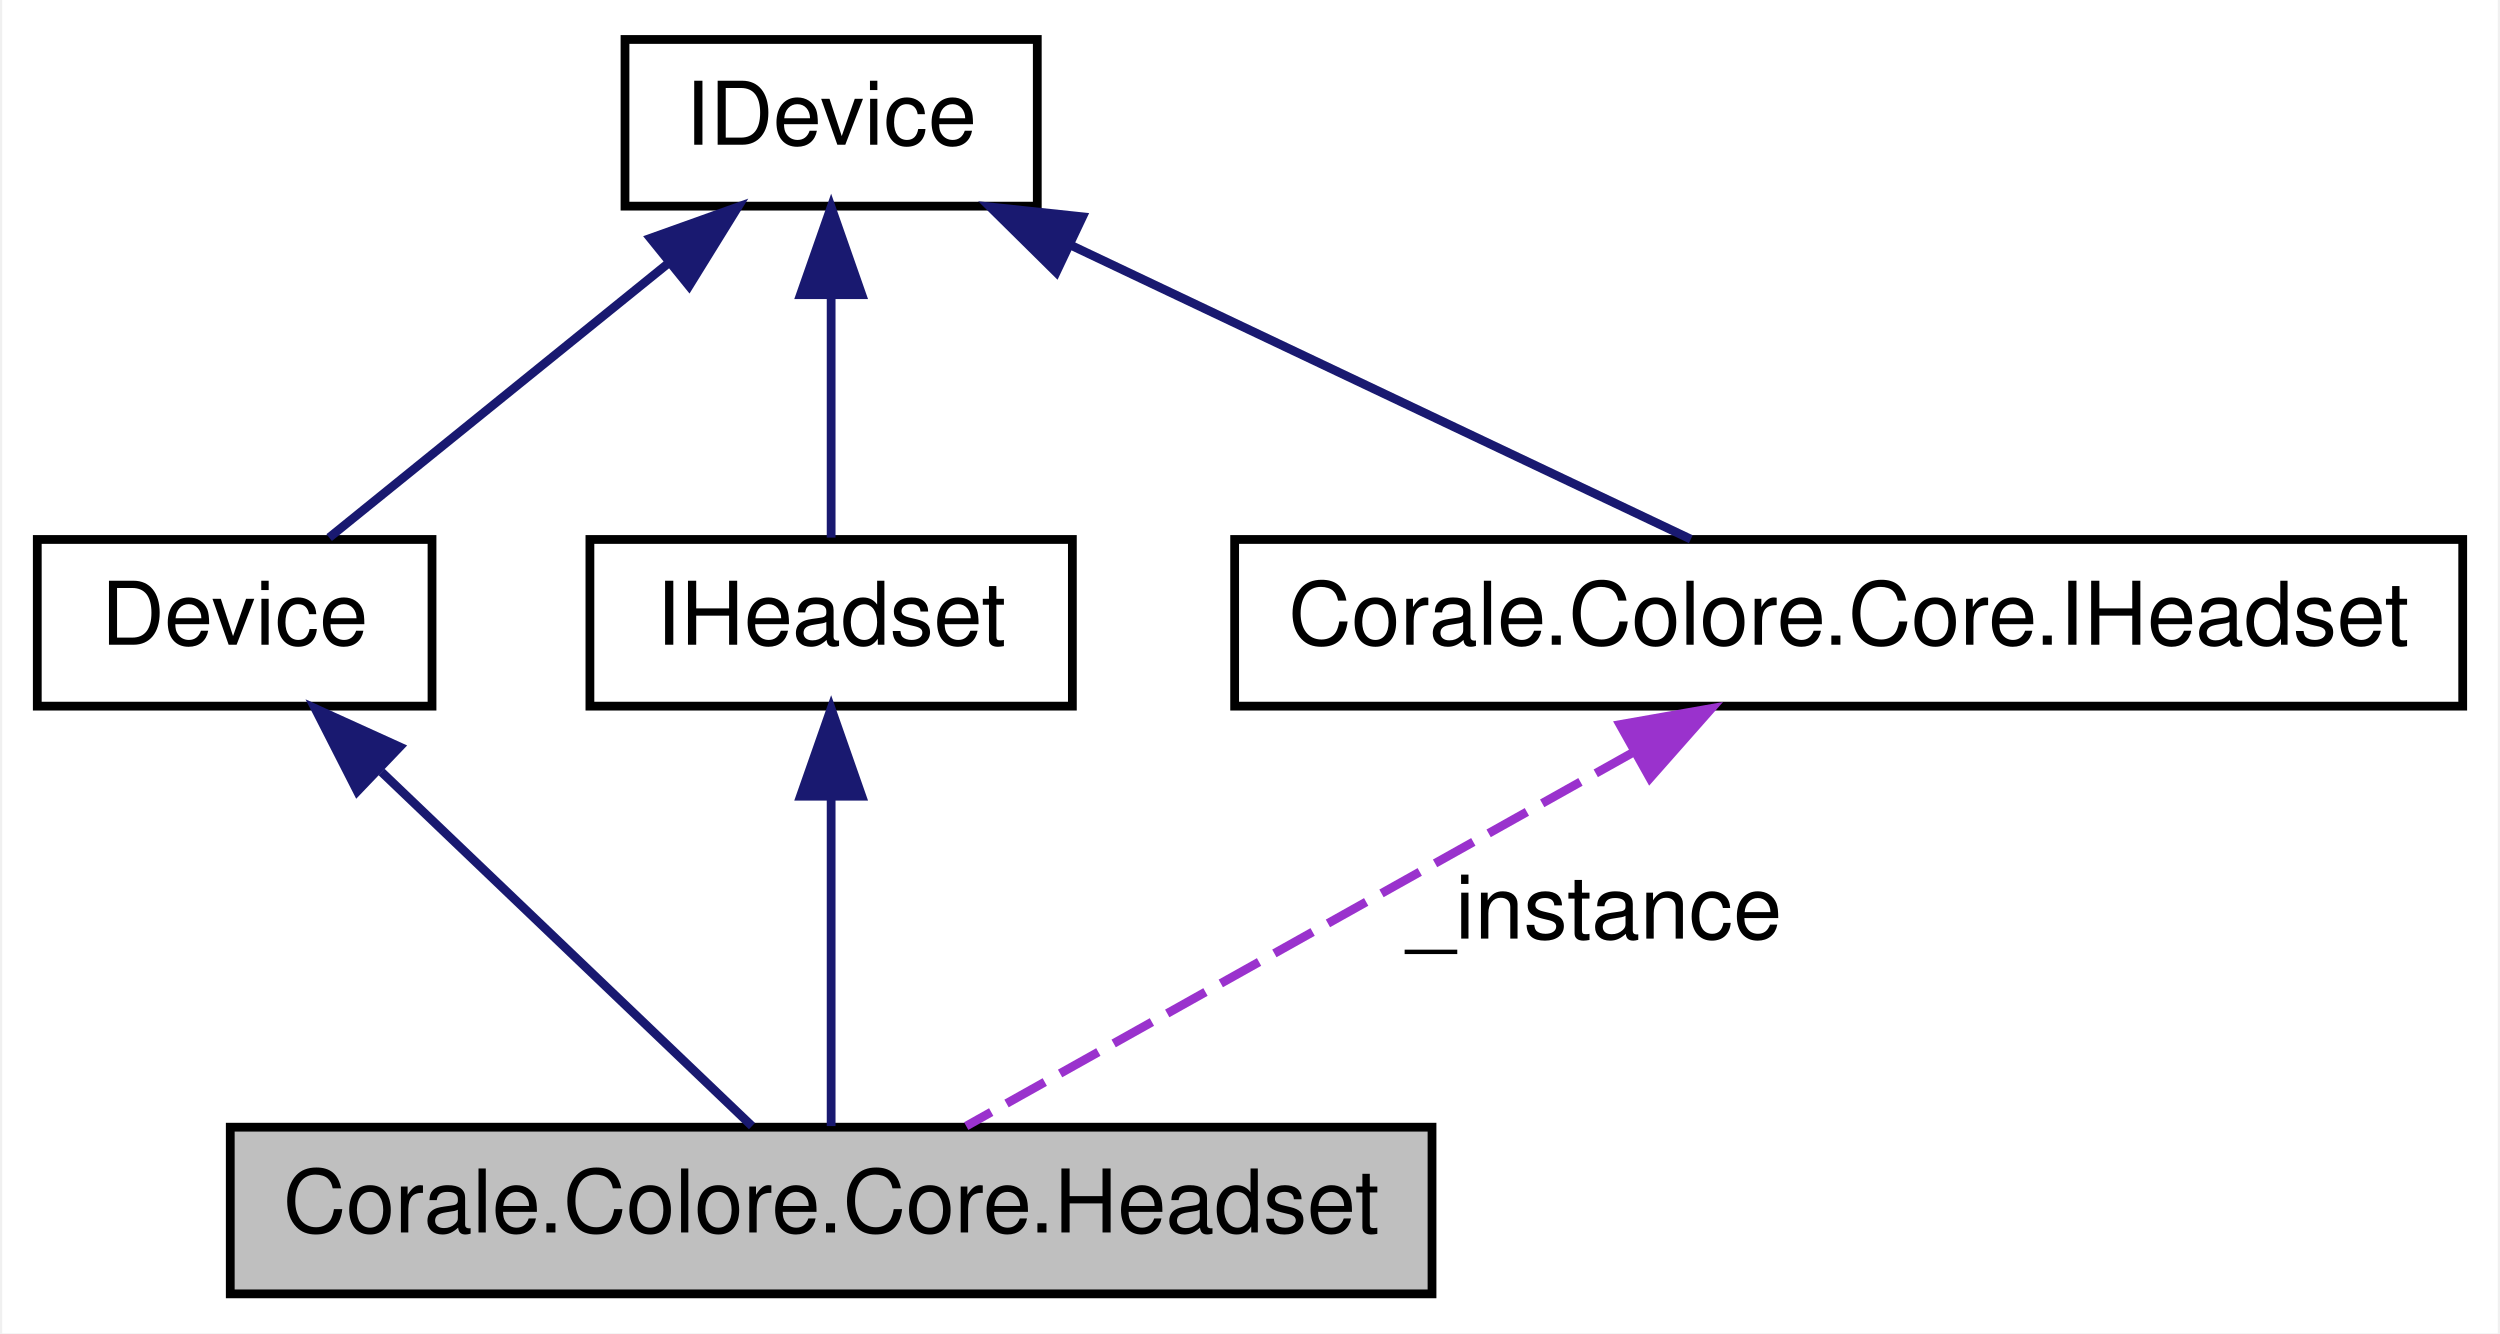
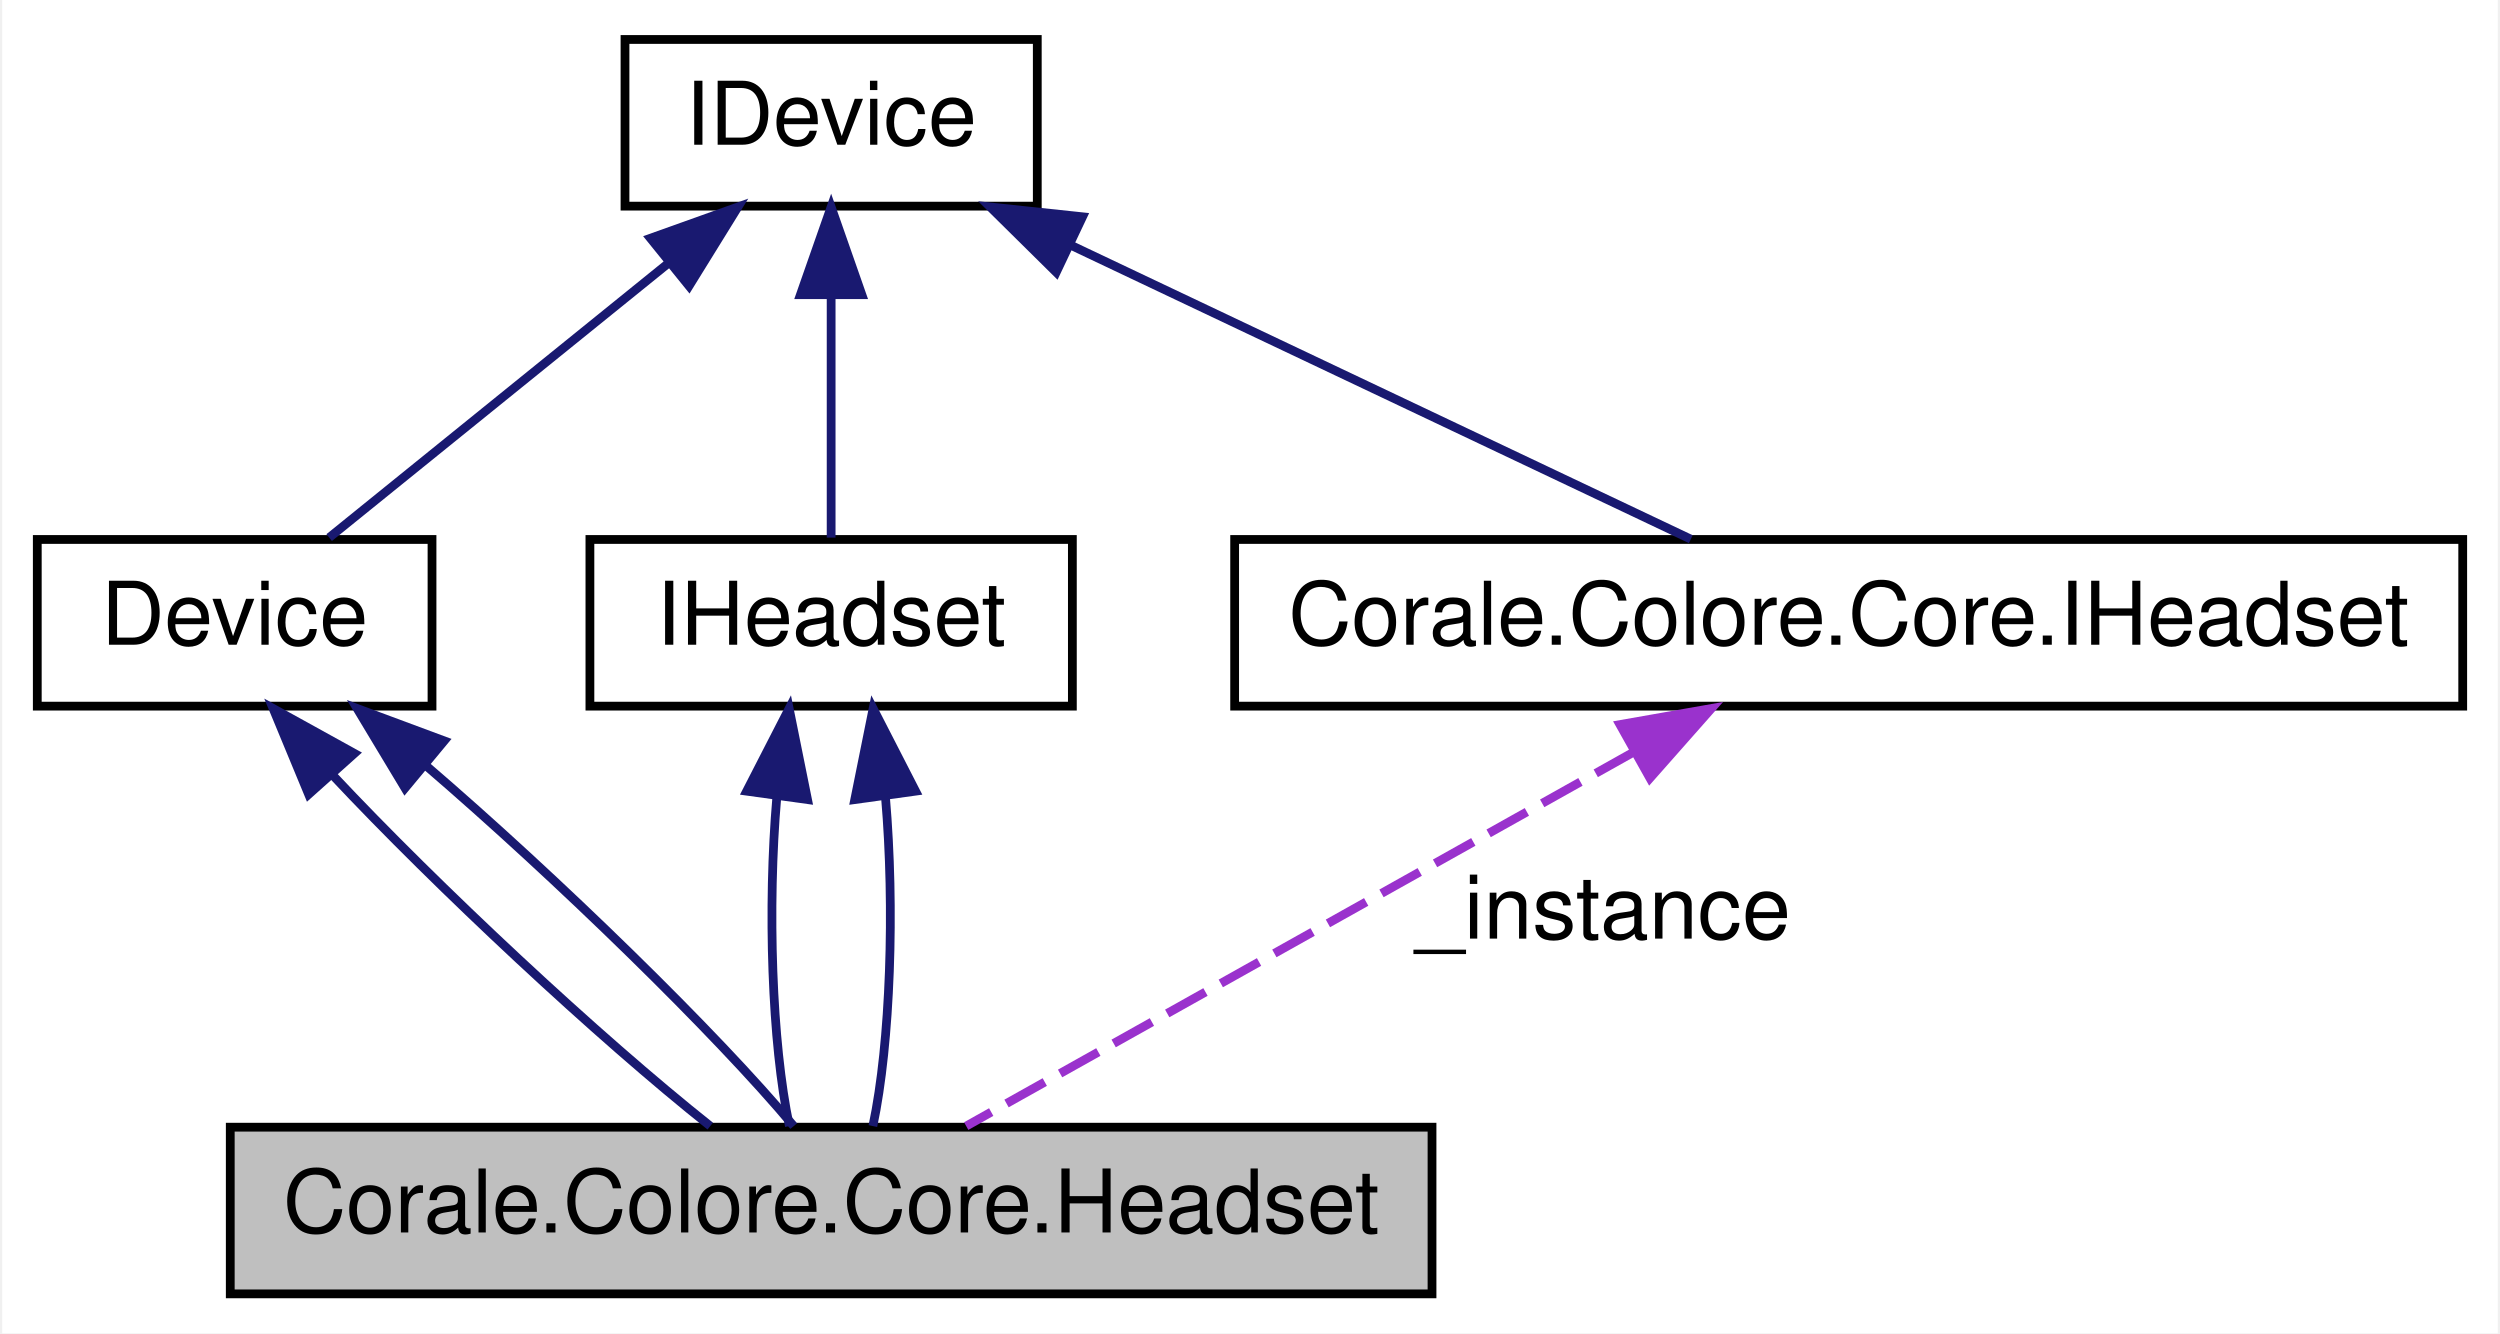
<svg xmlns="http://www.w3.org/2000/svg" xmlns:xlink="http://www.w3.org/1999/xlink" width="285pt" height="152pt" viewBox="0.00 0.00 284.50 152.00">
  <g id="graph0" class="graph" transform="scale(1 1) rotate(0) translate(4 148)">
    <polygon fill="white" stroke="none" points="-4,4 -4,-148 280.5,-148 280.5,4 -4,4" />
    <g id="node1" class="node">
      <polygon fill="#bfbfbf" stroke="black" points="22,-0.5 22,-19.5 159,-19.5 159,-0.5 22,-0.5" />
      <text text-anchor="middle" x="90.5" y="-7.5" font-family="Helvetica,sans-Serif" font-size="10.00">Corale.Colore.Core.Headset</text>
    </g>
    <g id="node2" class="node">
      <g id="a_node2">
        <a xlink:href="class_corale_1_1_colore_1_1_core_1_1_device.html" target="_top" xlink:title="Base class for devices, containing code common between all devices. ">
          <polygon fill="white" stroke="black" points="0,-67.5 0,-86.5 45,-86.5 45,-67.5 0,-67.5" />
          <text text-anchor="middle" x="22.5" y="-74.5" font-family="Helvetica,sans-Serif" font-size="10.00">Device</text>
        </a>
      </g>
    </g>
    <g id="edge1" class="edge">
-       <path fill="none" stroke="midnightblue" d="M39.242,-59.997C52.577,-47.25 70.733,-29.895 81.475,-19.627" />
-       <polygon fill="midnightblue" stroke="midnightblue" points="36.481,-57.794 31.671,-67.234 41.318,-62.854 36.481,-57.794" />
+       <path fill="none" stroke="midnightblue" d="M33.672,-59.635C45.594,-46.923 63.906,-29.798 76.715,-19.627" />
+       <polygon fill="midnightblue" stroke="midnightblue" points="30.935,-57.445 26.882,-67.234 36.155,-62.109 30.935,-57.445" />
+     </g>
+     <g id="edge5" class="edge">
+       <path fill="none" stroke="midnightblue" d="M44.318,-60.713C59.236,-47.907 77.521,-30.088 86.234,-19.627" />
+       <polygon fill="midnightblue" stroke="midnightblue" points="41.92,-58.155 36.459,-67.234 46.39,-63.542 41.92,-58.155" />
    </g>
    <g id="node3" class="node">
      <g id="a_node3">
        <a xlink:href="interface_corale_1_1_colore_1_1_core_1_1_i_device.html" target="_top" xlink:title="Interface for functionality common with all devices. ">
          <polygon fill="white" stroke="black" points="67,-124.5 67,-143.5 114,-143.5 114,-124.5 67,-124.5" />
          <text text-anchor="middle" x="90.5" y="-131.5" font-family="Helvetica,sans-Serif" font-size="10.00">IDevice</text>
        </a>
      </g>
    </g>
    <g id="edge2" class="edge">
      <path fill="none" stroke="midnightblue" d="M71.952,-117.998C59.544,-107.962 43.647,-95.104 33.275,-86.715" />
      <polygon fill="midnightblue" stroke="midnightblue" points="69.899,-120.839 79.875,-124.406 74.301,-115.396 69.899,-120.839" />
    </g>
    <g id="node4" class="node">
      <g id="a_node4">
        <a xlink:href="interface_corale_1_1_colore_1_1_core_1_1_i_headset.html" target="_top" xlink:title="Interface for headset functionality. ">
          <polygon fill="white" stroke="black" points="63,-67.5 63,-86.5 118,-86.5 118,-67.5 63,-67.5" />
          <text text-anchor="middle" x="90.5" y="-74.5" font-family="Helvetica,sans-Serif" font-size="10.00">IHeadset</text>
        </a>
      </g>
    </g>
    <g id="edge4" class="edge">
      <path fill="none" stroke="midnightblue" d="M90.5,-114.117C90.5,-104.817 90.5,-94.056 90.5,-86.715" />
      <polygon fill="midnightblue" stroke="midnightblue" points="87,-114.406 90.5,-124.406 94,-114.406 87,-114.406" />
    </g>
    <g id="node5" class="node">
      <g id="a_node5">
        <a xlink:href="interface_corale_1_1_colore_1_1_core_1_1_i_headset.html" target="_top" xlink:title="Interface for headset functionality. ">
          <polygon fill="white" stroke="black" points="136.5,-67.5 136.5,-86.5 276.5,-86.5 276.5,-67.5 136.5,-67.5" />
          <text text-anchor="middle" x="206.5" y="-74.5" font-family="Helvetica,sans-Serif" font-size="10.00">Corale.Colore.Core.IHeadset</text>
        </a>
      </g>
    </g>
-     <g id="edge6" class="edge">
+     <g id="edge8" class="edge">
      <path fill="none" stroke="midnightblue" d="M117.716,-120.096C139.546,-109.745 169.569,-95.511 188.502,-86.533" />
      <polygon fill="midnightblue" stroke="midnightblue" points="116.161,-116.959 108.625,-124.406 119.16,-123.285 116.161,-116.959" />
    </g>
    <g id="edge3" class="edge">
-       <path fill="none" stroke="midnightblue" d="M90.5,-57.037C90.5,-44.67 90.5,-29.12 90.5,-19.627" />
-       <polygon fill="midnightblue" stroke="midnightblue" points="87,-57.234 90.5,-67.234 94,-57.234 87,-57.234" />
+       <path fill="none" stroke="midnightblue" d="M84.3,-57.037C83.236,-44.67 83.716,-29.12 85.741,-19.627" />
+       <polygon fill="midnightblue" stroke="midnightblue" points="80.873,-57.808 85.712,-67.234 87.807,-56.848 80.873,-57.808" />
    </g>
-     <g id="edge5" class="edge">
+     <g id="edge6" class="edge">
+       <path fill="none" stroke="midnightblue" d="M96.7,-57.037C97.764,-44.67 97.284,-29.12 95.259,-19.627" />
+       <polygon fill="midnightblue" stroke="midnightblue" points="93.193,-56.848 95.288,-67.234 100.127,-57.808 93.193,-56.848" />
+     </g>
+     <g id="edge7" class="edge">
      <path fill="none" stroke="#9a32cd" stroke-dasharray="5,2" d="M182.028,-62.287C159.038,-49.405 125.343,-30.524 105.896,-19.627" />
      <polygon fill="#9a32cd" stroke="#9a32cd" points="180.421,-65.399 190.856,-67.234 183.843,-59.292 180.421,-65.399" />
-       <text text-anchor="middle" x="177.5" y="-41" font-family="Helvetica,sans-Serif" font-size="10.00"> _instance</text>
+       <text text-anchor="middle" x="178.5" y="-41" font-family="Helvetica,sans-Serif" font-size="10.00"> _instance</text>
    </g>
  </g>
</svg>
